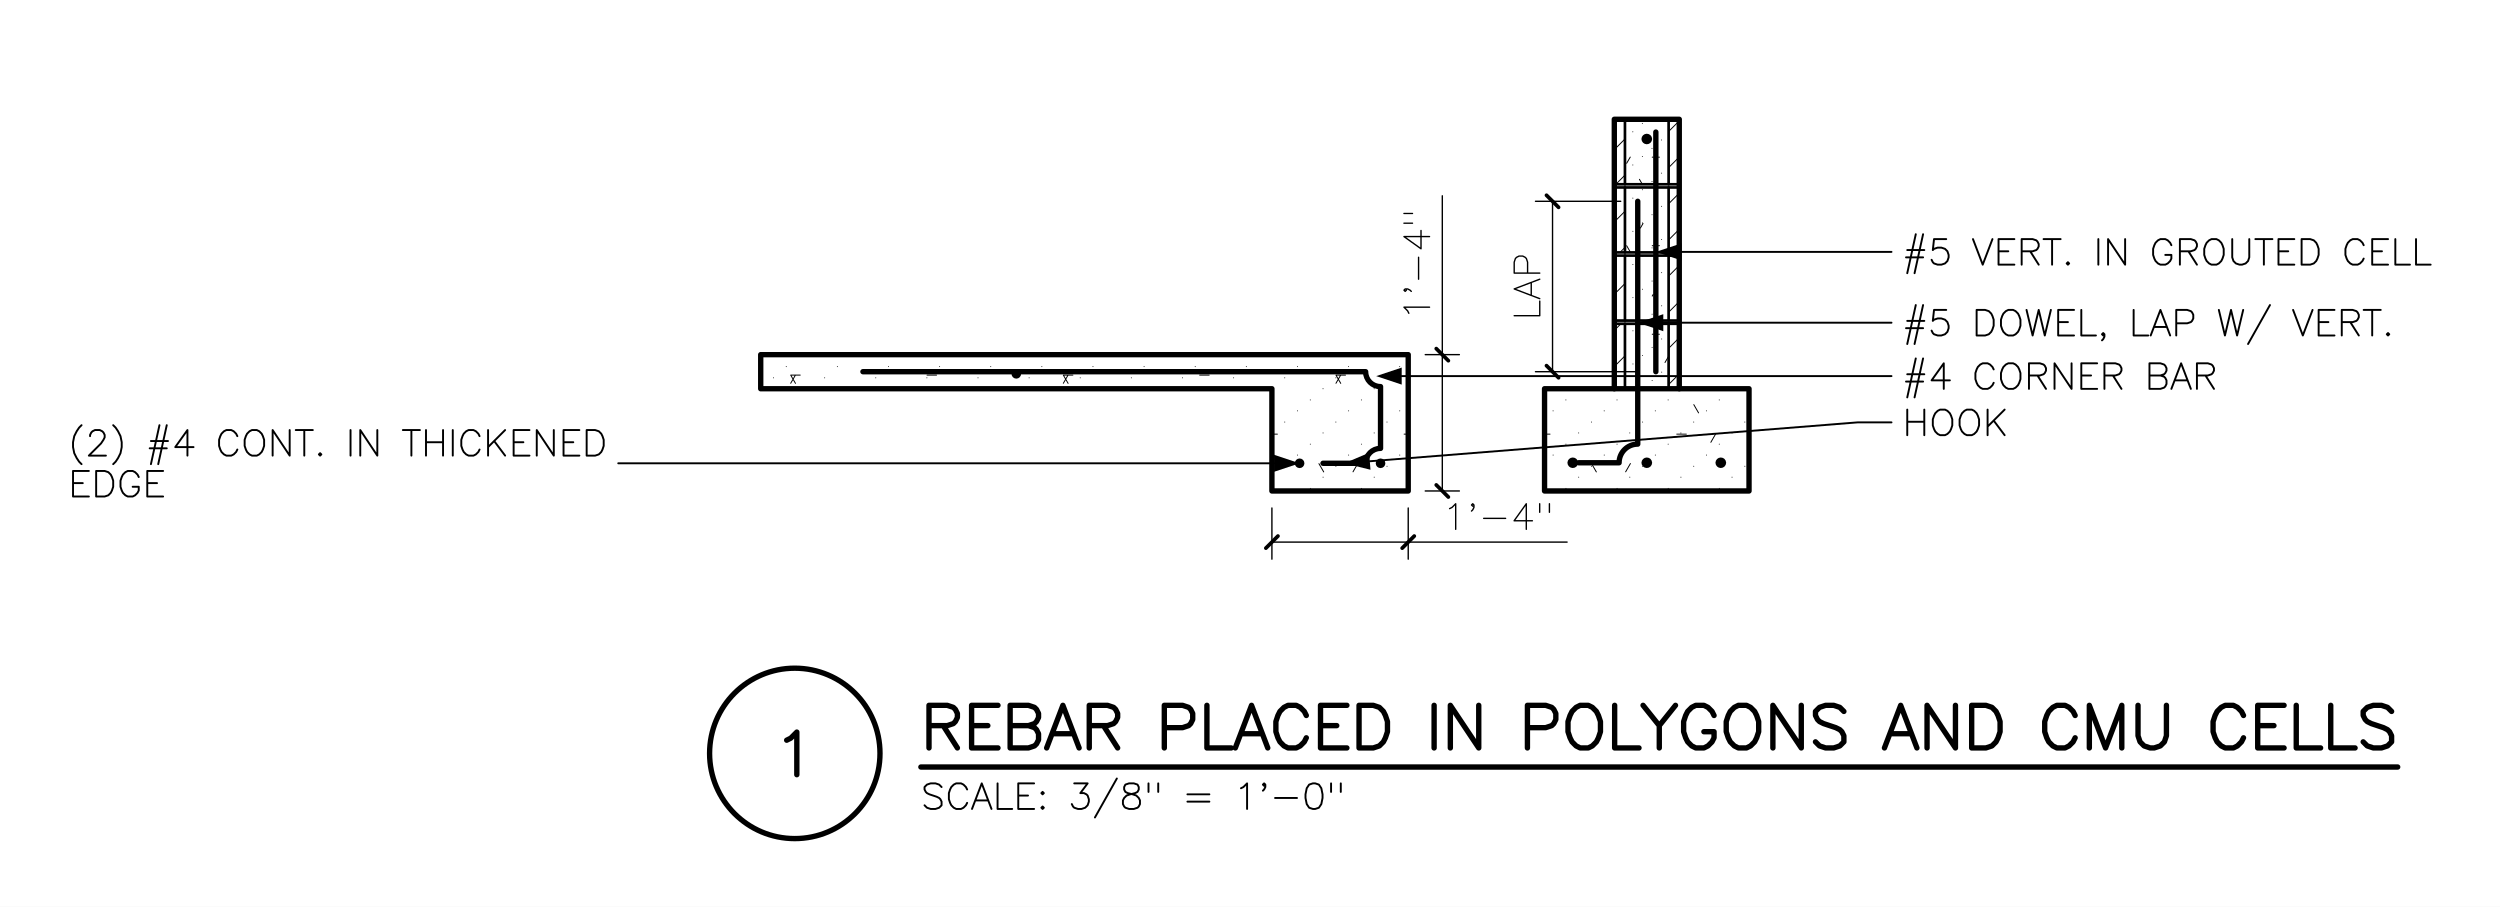
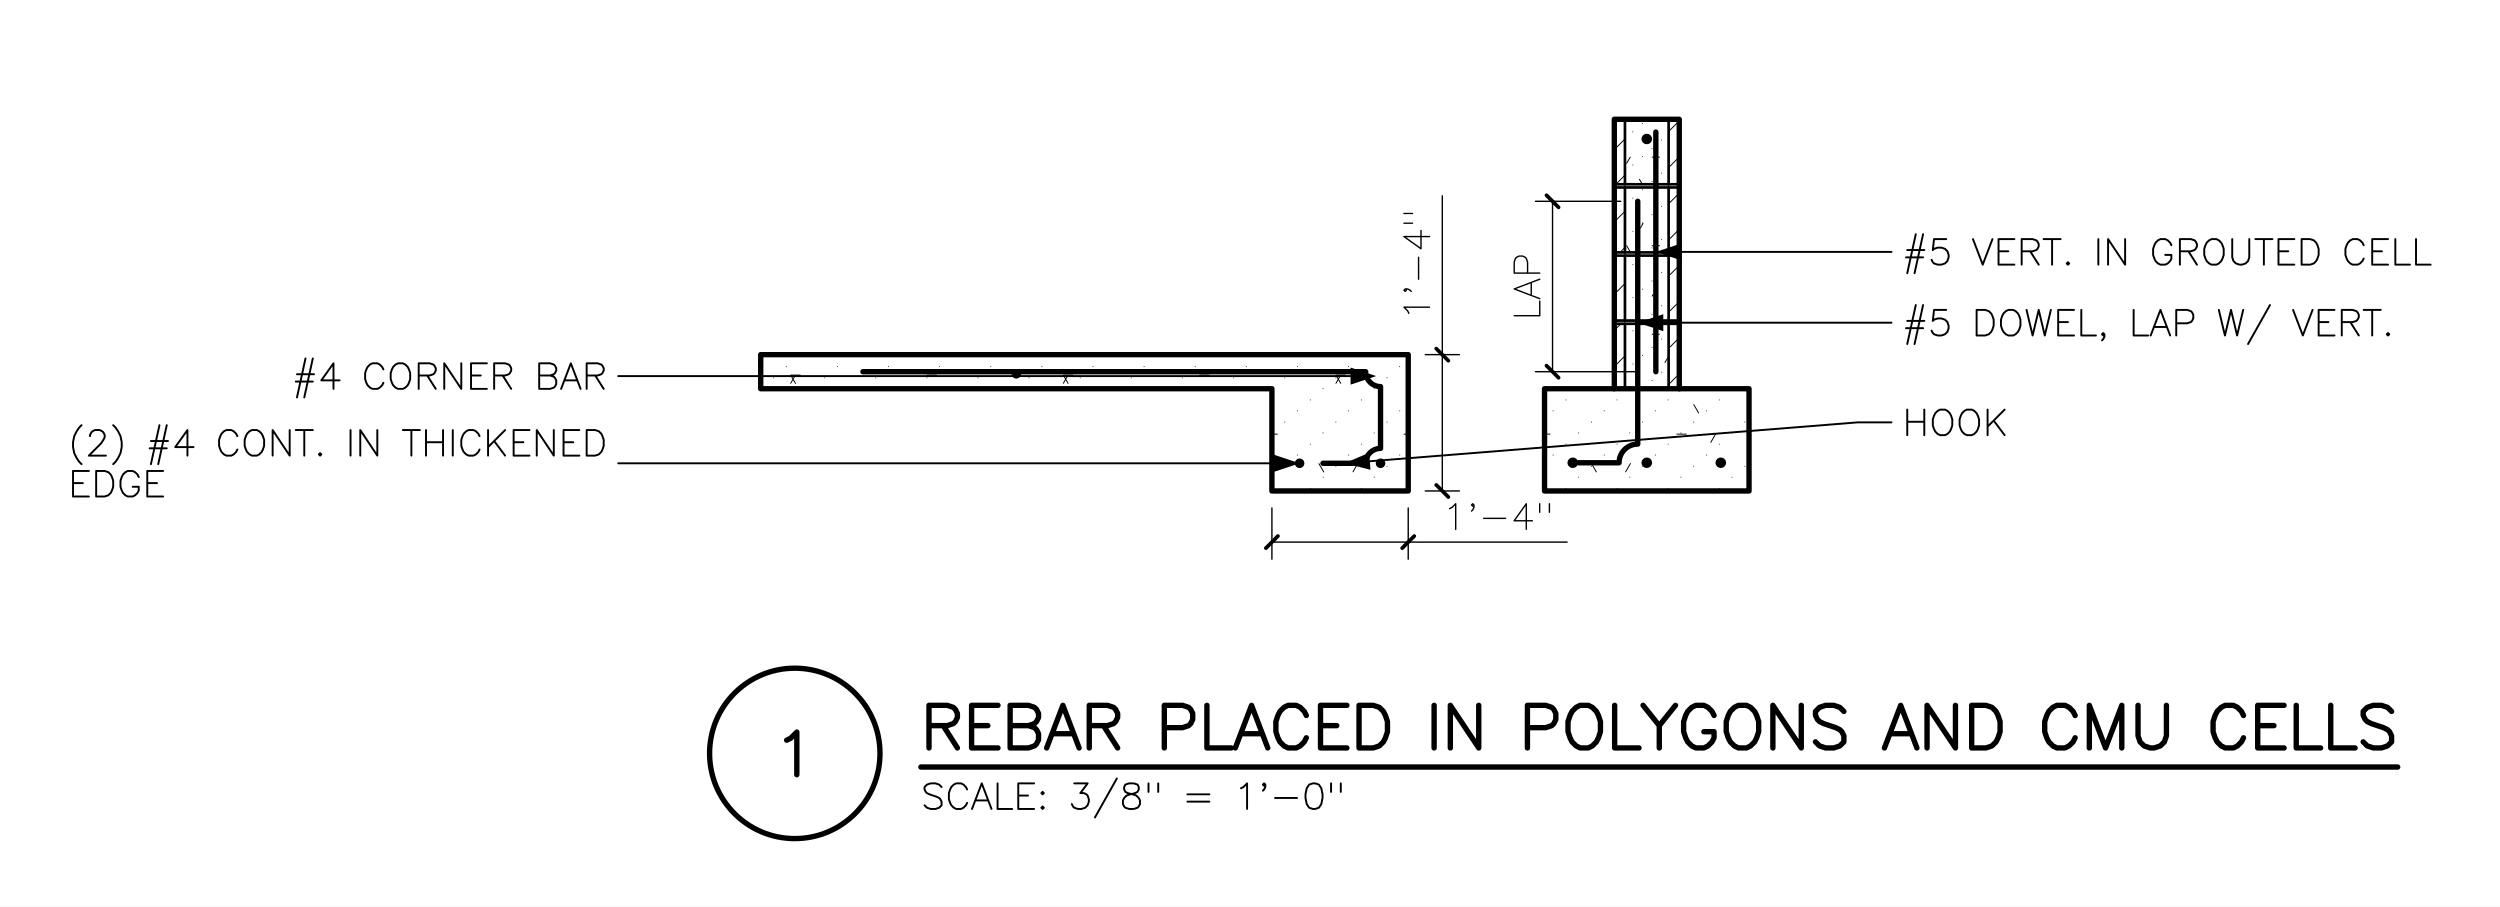
<svg xmlns="http://www.w3.org/2000/svg" width="9.17in" height="3.326in" viewBox="0 0 880.286 319.275">
  <rect width="100%" height="100%" fill="#fff" />
  <g id="S-DETL-PATT">
    <g data-src="slab">
      <path d="M447.876 168.017h0M465.876 168.017h0M483.876 168.017h0M456.872 160.232h0M474.872 160.232h0M492.872 160.232h0M447.867 152.446h0M465.867 152.446h0M483.867 152.446h0M456.862 144.661h0M474.862 144.661h0M492.862 144.661h0M447.857 136.875h0M465.857 136.875h0M483.857 136.875h0M276.852 129.089h0M294.852 129.089h0M312.852 129.089h0M330.852 129.089h0M348.852 129.089h0M366.852 129.089h0M384.852 129.089h0M402.852 129.089h0M420.852 129.089h0M438.852 129.089h0M456.852 129.089h0M474.852 129.089h0M492.852 129.089h0M461.393 171.963h0M479.393 171.963h0M452.388 164.177h0M470.388 164.177h0M488.388 164.177h0M461.384 156.392h0M479.384 156.392h0M452.379 148.606h0M470.379 148.606h0M488.379 148.606h0M461.374 140.821h0M479.374 140.821h0M272.369 133.035h0M290.369 133.035h0M308.369 133.035h0M326.369 133.035h0M344.369 133.035h0M362.369 133.035h0M380.369 133.035h0M398.369 133.035h0M416.369 133.035h0M434.369 133.035h0M452.369 133.035h0M470.369 133.035h0M488.369 133.035h0M281.364 125.249h0M299.364 125.249h0M317.364 125.249h0M335.364 125.249h0M353.364 125.249h0M371.364 125.249h0M389.364 125.249h0M407.364 125.249h0M425.364 125.249h0M443.364 125.249h0M461.364 125.249h0M479.364 125.249h0M476.412 166.129L477.714 163.875M470.413 134.953L472.093 132.043M374.415 134.954L376.095 132.044M278.417 134.955L280.097 132.045M473.777 132.075L470.417 132.075M425.777 132.075L422.417 132.075M377.777 132.075L374.417 132.075M329.777 132.075L326.417 132.075M281.777 132.075L278.417 132.075M495.857 152.859L494.417 152.859M449.777 152.859L447.857 152.859M278.417 132.075L280.097 134.985M374.415 132.076L376.095 134.986M464.413 163.254L466.093 166.164M470.413 132.077L472.093 134.987" fill="none" stroke="#000" stroke-linecap="round" stroke-linejoin="round" stroke-width="0.34" />
    </g>
    <g data-src="footing">
      <path d="M555.876 168.017h0M573.876 168.017h0M591.876 168.017h0M609.876 168.017h0M546.872 160.232h0M564.872 160.232h0M582.872 160.232h0M600.872 160.232h0M555.867 152.446h0M573.867 152.446h0M591.867 152.446h0M609.867 152.446h0M546.862 144.661h0M564.862 144.661h0M582.862 144.661h0M600.862 144.661h0M555.857 136.875h0M573.857 136.875h0M591.857 136.875h0M609.857 136.875h0M551.393 171.963h0M569.393 171.963h0M587.393 171.963h0M605.393 171.963h0M560.388 164.177h0M578.388 164.177h0M596.388 164.177h0M614.388 164.177h0M551.384 156.392h0M569.384 156.392h0M587.384 156.392h0M605.384 156.392h0M560.379 148.606h0M578.379 148.606h0M596.379 148.606h0M614.379 148.606h0M551.374 140.821h0M569.374 140.821h0M587.374 140.821h0M605.374 140.821h0M602.41 155.735L604.09 152.825M572.41 166.128L574.09 163.218M593.777 152.859L590.417 152.859M545.777 152.859L543.857 152.859M560.769 163.875L562.091 166.165M596.41 142.471L598.09 145.381" fill="none" stroke="#000" stroke-linecap="round" stroke-linejoin="round" stroke-width="0.34" />
    </g>
    <g data-src="wall">
      <path d="M568.42 129.055L572.17 125.305M568.42 116.327L570.746 114" fill="none" stroke="#000" stroke-linecap="round" stroke-linejoin="round" stroke-width="0.34" />
      <path d="M587.545 135.386L591.295 131.636M587.545 122.658L591.295 118.908" fill="none" stroke="#000" stroke-linecap="round" stroke-linejoin="round" stroke-width="0.34" />
      <path d="M574.988 128.156h0M574.98 116.477h0" fill="none" stroke="#000" stroke-linecap="round" stroke-linejoin="round" stroke-width="0.34" />
      <path d="M585.104 131.036h0M578.35 125.197h0M585.096 119.357h0M581.741 133.995h0M581.734 122.317h0M586.27 127.637L587.53 125.455M584.297 117.687L583.982 117.687M582.107 117.687L581.777 117.687" fill="none" stroke="#000" stroke-linecap="round" stroke-linejoin="round" stroke-width="0.34" />
      <path d="M571.871 112.875L572.17 112.577M568.42 103.599L572.17 99.849M568.42 90.871L569.291 90" fill="none" stroke="#000" stroke-linecap="round" stroke-linejoin="round" stroke-width="0.34" />
      <path d="M587.545 109.93L591.295 106.18M587.545 97.202L591.295 93.452" fill="none" stroke="#000" stroke-linecap="round" stroke-linejoin="round" stroke-width="0.34" />
      <path d="M574.973 104.799h0M574.966 93.121h0" fill="none" stroke="#000" stroke-linecap="round" stroke-linejoin="round" stroke-width="0.34" />
      <path d="M578.336 101.84h0M578.328 90.161h0M581.727 110.638h0M581.72 98.96h0M581.771 104.254L582.107 103.672" fill="none" stroke="#000" stroke-linecap="round" stroke-linejoin="round" stroke-width="0.34" />
      <path d="M585.089 107.679h0M585.082 96.001h0" fill="none" stroke="#000" stroke-linecap="round" stroke-linejoin="round" stroke-width="0.34" />
      <path d="M570.416 88.875L572.17 87.121M568.42 78.143L572.17 74.393" fill="none" stroke="#000" stroke-linecap="round" stroke-linejoin="round" stroke-width="0.34" />
      <path d="M587.545 84.474L591.295 80.724M587.545 71.746L591.295 67.996" fill="none" stroke="#000" stroke-linecap="round" stroke-linejoin="round" stroke-width="0.34" />
      <path d="M578.321 78.483h0M578.314 66.805h0M581.712 87.281h0M574.959 81.442h0M581.705 75.603h0M574.952 69.764h0M577.607 80.29L578.531 78.69M582.107 86.511L581.777 86.511M572.77 86.514L574.03 88.696" fill="none" stroke="#000" stroke-linecap="round" stroke-linejoin="round" stroke-width="0.34" />
      <path d="M585.075 84.322h0M585.068 72.644h0M584.297 86.511L583.982 86.511" fill="none" stroke="#000" stroke-linecap="round" stroke-linejoin="round" stroke-width="0.34" />
      <path d="M568.96 64.875L572.17 61.665M568.42 52.687L572.17 48.937" fill="none" stroke="#000" stroke-linecap="round" stroke-linejoin="round" stroke-width="0.34" />
      <path d="M587.545 59.018L591.295 55.268M587.545 46.29L591.295 42.54" fill="none" stroke="#000" stroke-linecap="round" stroke-linejoin="round" stroke-width="0.34" />
      <path d="M585.06 60.965h0M578.307 55.126h0M585.053 49.287h0M578.3 43.448h0M581.698 63.925h0M574.944 58.085h0M581.691 52.246h0M574.937 46.407h0M572.772 57.49L574.032 55.307M584.297 55.335L583.982 55.335M582.107 55.335L581.777 55.335M577.27 63.131L578.276 64.875" fill="none" stroke="#000" stroke-linecap="round" stroke-linejoin="round" stroke-width="0.34" />
    </g>
  </g>
  <g id="S-DETL-BYND">
    <g data-src="wall">
      <path d="M572.17 136.875L572.17 114L568.42 114" fill="none" stroke="#000" stroke-linecap="round" stroke-linejoin="round" stroke-width="0.945" />
      <path d="M591.295 114L587.545 114L587.545 136.875" fill="none" stroke="#000" stroke-linecap="round" stroke-linejoin="round" stroke-width="0.945" />
      <path d="M587.545 114L572.17 114" fill="none" stroke="#000" stroke-linecap="round" stroke-linejoin="round" stroke-width="0.945" />
      <path d="M591.295 112.875L587.545 112.875L572.17 112.875L568.42 112.875" fill="none" stroke="#000" stroke-linecap="round" stroke-linejoin="round" stroke-width="0.945" />
      <path d="M572.17 112.875L572.17 90L568.42 90" fill="none" stroke="#000" stroke-linecap="round" stroke-linejoin="round" stroke-width="0.945" />
      <path d="M591.295 90L587.545 90L587.545 112.875" fill="none" stroke="#000" stroke-linecap="round" stroke-linejoin="round" stroke-width="0.945" />
      <path d="M587.545 90L572.17 90" fill="none" stroke="#000" stroke-linecap="round" stroke-linejoin="round" stroke-width="0.945" />
      <path d="M591.295 88.875L587.545 88.875L572.17 88.875L568.42 88.875" fill="none" stroke="#000" stroke-linecap="round" stroke-linejoin="round" stroke-width="0.945" />
      <path d="M572.17 88.875L572.17 66L568.42 66" fill="none" stroke="#000" stroke-linecap="round" stroke-linejoin="round" stroke-width="0.945" />
      <path d="M591.295 66L587.545 66L587.545 88.875" fill="none" stroke="#000" stroke-linecap="round" stroke-linejoin="round" stroke-width="0.945" />
      <path d="M587.545 66L572.17 66" fill="none" stroke="#000" stroke-linecap="round" stroke-linejoin="round" stroke-width="0.945" />
      <path d="M591.295 64.875L587.545 64.875L572.17 64.875L568.42 64.875" fill="none" stroke="#000" stroke-linecap="round" stroke-linejoin="round" stroke-width="0.945" />
      <path d="M572.17 64.875L572.17 42" fill="none" stroke="#000" stroke-linecap="round" stroke-linejoin="round" stroke-width="0.945" />
      <path d="M587.545 42L587.545 64.875" fill="none" stroke="#000" stroke-linecap="round" stroke-linejoin="round" stroke-width="0.945" />
    </g>
  </g>
  <g id="S-DETL-CUT">
    <g data-src="slab">
      <path d="M267.857 136.875L447.857 136.875L447.857 172.875L495.857 172.875L495.857 124.875L267.857 124.875L267.857 136.875Z" fill="none" stroke="#000" stroke-linecap="round" stroke-linejoin="round" stroke-width="1.89" />
    </g>
    <g data-src="footing">
      <path d="M543.857 172.875L615.857 172.875L615.857 136.875L543.857 136.875L543.857 172.875Z" fill="none" stroke="#000" stroke-linecap="round" stroke-linejoin="round" stroke-width="1.89" />
    </g>
    <g data-src="wall">
      <path d="M591.295 136.875L591.295 114L591.295 112.875L591.295 90L591.295 88.875L591.295 66L591.295 64.875L591.295 42L587.545 42L572.17 42L568.42 42L568.42 64.875L568.42 66L568.42 88.875L568.42 90L568.42 112.875L568.42 114L568.42 136.875" fill="none" stroke="#000" stroke-linecap="round" stroke-linejoin="round" stroke-width="1.89" />
    </g>
    <g data-src="d_edge">
      <path d="M445.736 192.996L449.978 188.754" fill="none" stroke="#000" stroke-linecap="round" stroke-linejoin="round" stroke-width="1.323" />
      <path d="M493.736 192.996L497.978 188.754" fill="none" stroke="#000" stroke-linecap="round" stroke-linejoin="round" stroke-width="1.323" />
    </g>
    <g data-src="d_depth">
      <path d="M509.978 174.996L505.736 170.754" fill="none" stroke="#000" stroke-linecap="round" stroke-linejoin="round" stroke-width="1.323" />
      <path d="M509.978 126.996L505.736 122.754" fill="none" stroke="#000" stroke-linecap="round" stroke-linejoin="round" stroke-width="1.323" />
    </g>
    <g data-src="d_lap">
      <path d="M548.791 132.996L544.548 128.754" fill="none" stroke="#000" stroke-linecap="round" stroke-linejoin="round" stroke-width="1.323" />
      <path d="M548.791 72.996L544.548 68.754" fill="none" stroke="#000" stroke-linecap="round" stroke-linejoin="round" stroke-width="1.323" />
    </g>
  </g>
  <g id="S-DETL-REBR">
    <g data-src="ftg_bars">
      <path d="M458.357 163.125A0.75 0.75 0 0 1 456.857 163.125A0.75 0.75 0 0 1 458.357 163.125Z" fill="#000" fill-rule="evenodd" stroke="none" />
      <path d="M486.857 163.125A0.75 0.75 0 0 1 485.357 163.125A0.75 0.75 0 0 1 486.857 163.125Z" fill="#000" fill-rule="evenodd" stroke="none" />
      <path d="M458.357 163.125A0.75 0.75 0 0 1 456.857 163.125A0.75 0.75 0 0 1 458.357 163.125Z" fill="none" stroke="#000" stroke-linecap="round" stroke-linejoin="round" stroke-width="1.89" />
      <path d="M486.857 163.125A0.75 0.75 0 0 1 485.357 163.125A0.75 0.75 0 0 1 486.857 163.125Z" fill="none" stroke="#000" stroke-linecap="round" stroke-linejoin="round" stroke-width="1.89" />
    </g>
    <g data-src="slab_bar">
      <path d="M358.607 131.625A0.75 0.75 0 0 1 357.107 131.625A0.75 0.75 0 0 1 358.607 131.625Z" fill="#000" fill-rule="evenodd" stroke="none" />
      <path d="M358.607 131.625A0.75 0.75 0 0 1 357.107 131.625A0.75 0.75 0 0 1 358.607 131.625Z" fill="none" stroke="#000" stroke-linecap="round" stroke-linejoin="round" stroke-width="1.89" />
    </g>
    <g data-src="ftg_long">
      <path d="M554.732 162.938A0.938 0.938 0 0 1 552.857 162.938A0.938 0.938 0 0 1 554.732 162.938Z" fill="#000" fill-rule="evenodd" stroke="none" />
      <path d="M580.795 162.938A0.938 0.938 0 0 1 578.92 162.938A0.938 0.938 0 0 1 580.795 162.938Z" fill="#000" fill-rule="evenodd" stroke="none" />
      <path d="M606.857 162.938A0.938 0.938 0 0 1 604.982 162.938A0.938 0.938 0 0 1 606.857 162.938Z" fill="#000" fill-rule="evenodd" stroke="none" />
      <path d="M554.732 162.938A0.938 0.938 0 0 1 552.857 162.938A0.938 0.938 0 0 1 554.732 162.938Z" fill="none" stroke="#000" stroke-linecap="round" stroke-linejoin="round" stroke-width="1.89" />
      <path d="M580.795 162.938A0.938 0.938 0 0 1 578.92 162.938A0.938 0.938 0 0 1 580.795 162.938Z" fill="none" stroke="#000" stroke-linecap="round" stroke-linejoin="round" stroke-width="1.89" />
      <path d="M606.857 162.938A0.938 0.938 0 0 1 604.982 162.938A0.938 0.938 0 0 1 606.857 162.938Z" fill="none" stroke="#000" stroke-linecap="round" stroke-linejoin="round" stroke-width="1.89" />
    </g>
    <g data-src="bb_bar">
      <path d="M580.795 48.938A0.938 0.938 0 0 1 578.92 48.938A0.938 0.938 0 0 1 580.795 48.938Z" fill="#000" fill-rule="evenodd" stroke="none" />
      <path d="M580.795 48.938A0.938 0.938 0 0 1 578.92 48.938A0.938 0.938 0 0 1 580.795 48.938Z" fill="none" stroke="#000" stroke-linecap="round" stroke-linejoin="round" stroke-width="1.89" />
    </g>
    <g data-src="corner">
      <path d="M303.857 130.875L480.857 130.875A5.25 5.25 0 0 0 486.107 136.125L486.107 157.875A5.25 5.25 0 0 0 480.857 163.125L465.857 163.125" fill="none" stroke="#000" stroke-linecap="round" stroke-linejoin="round" stroke-width="1.89" />
    </g>
    <g data-src="vert">
      <path d="M583.045 130.875L583.045 46.5" fill="none" stroke="#000" stroke-linecap="round" stroke-linejoin="round" stroke-width="1.89" />
    </g>
    <g data-src="dowel">
      <path d="M555.857 162.938L570.107 162.938A6.562 6.562 0 0 1 576.67 156.375L576.67 70.875" fill="none" stroke="#000" stroke-linecap="round" stroke-linejoin="round" stroke-width="1.89" />
    </g>
  </g>
  <g id="S-ANNO-NOTE">
    <g data-src="n_ftg">
      <path d="M28.714 149.711L27.857 150.568L27 151.854L26.143 153.568L25.714 155.711L25.714 157.425L26.143 159.568L27 161.282L27.857 162.568L28.714 163.425M31.714 153.568L31.714 153.139L32.143 152.282L32.571 151.854L33.429 151.425L35.143 151.425L36 151.854L36.429 152.282L36.857 153.139L36.857 153.996L36.429 154.854L35.571 156.139L31.286 160.425L37.286 160.425M39.857 149.711L40.714 150.568L41.571 151.854L42.429 153.568L42.857 155.711L42.857 157.425L42.429 159.568L41.571 161.282L40.714 162.568L39.857 163.425M56.143 149.711L53.143 163.425M58.714 149.711L55.714 163.425M53.143 155.282L59.143 155.282M52.714 157.854L58.714 157.854M66 151.425L61.714 157.425L68.143 157.425M66 151.425L66 160.425M83.571 153.568L83.143 152.711L82.286 151.854L81.429 151.425L79.714 151.425L78.857 151.854L78 152.711L77.571 153.568L77.143 154.854L77.143 156.996L77.571 158.282L78 159.139L78.857 159.996L79.714 160.425L81.429 160.425L82.286 159.996L83.143 159.139L83.571 158.282M88.714 151.425L87.857 151.854L87 152.711L86.571 153.568L86.143 154.854L86.143 156.996L86.571 158.282L87 159.139L87.857 159.996L88.714 160.425L90.429 160.425L91.286 159.996L92.143 159.139L92.571 158.282L93 156.996L93 154.854L92.571 153.568L92.143 152.711L91.286 151.854L90.429 151.425L88.714 151.425M96 151.425L96 160.425M96 151.425L102 160.425M102 151.425L102 160.425M107.143 151.425L107.143 160.425M104.143 151.425L110.143 151.425M112.714 159.568L112.286 159.996L112.714 160.425L113.143 159.996L112.714 159.568M123.429 151.425L123.429 160.425M126.857 151.425L126.857 160.425M126.857 151.425L132.857 160.425M132.857 151.425L132.857 160.425M144.857 151.425L144.857 160.425M141.857 151.425L147.857 151.425M150 151.425L150 160.425M156 151.425L156 160.425M150 155.711L156 155.711M159.429 151.425L159.429 160.425M168.857 153.568L168.429 152.711L167.571 151.854L166.714 151.425L165 151.425L164.143 151.854L163.286 152.711L162.857 153.568L162.429 154.854L162.429 156.996L162.857 158.282L163.286 159.139L164.143 159.996L165 160.425L166.714 160.425L167.571 159.996L168.429 159.139L168.857 158.282M171.857 151.425L171.857 160.425M177.857 151.425L171.857 157.425M174 155.282L177.857 160.425M180.857 151.425L180.857 160.425M180.857 151.425L186.429 151.425M180.857 155.711L184.286 155.711M180.857 160.425L186.429 160.425M189 151.425L189 160.425M189 151.425L195 160.425M195 151.425L195 160.425M198.429 151.425L198.429 160.425M198.429 151.425L204 151.425M198.429 155.711L201.857 155.711M198.429 160.425L204 160.425M206.571 151.425L206.571 160.425M206.571 151.425L209.571 151.425L210.857 151.854L211.714 152.711L212.143 153.568L212.571 154.854L212.571 156.996L212.143 158.282L211.714 159.139L210.857 159.996L209.571 160.425L206.571 160.425" fill="none" stroke="#000" stroke-linecap="round" stroke-linejoin="round" stroke-width="0.68" />
      <path d="M25.714 165.825L25.714 174.825M25.714 165.825L31.286 165.825M25.714 170.111L29.143 170.111M25.714 174.825L31.286 174.825M33.857 165.825L33.857 174.825M33.857 165.825L36.857 165.825L38.143 166.254L39 167.111L39.429 167.968L39.857 169.254L39.857 171.396L39.429 172.682L39 173.539L38.143 174.396L36.857 174.825L33.857 174.825M48.857 167.968L48.429 167.111L47.571 166.254L46.714 165.825L45 165.825L44.143 166.254L43.286 167.111L42.857 167.968L42.429 169.254L42.429 171.396L42.857 172.682L43.286 173.539L44.143 174.396L45 174.825L46.714 174.825L47.571 174.396L48.429 173.539L48.857 172.682L48.857 171.396M46.714 171.396L48.857 171.396M51.857 165.825L51.857 174.825M51.857 165.825L57.429 165.825M51.857 170.111L55.286 170.111M51.857 174.825L57.429 174.825" fill="none" stroke="#000" stroke-linecap="round" stroke-linejoin="round" stroke-width="0.68" />
      <path d="M217.697 163.125L229.697 163.125L448.607 163.125" fill="none" stroke="#000" stroke-linecap="round" stroke-linejoin="round" stroke-width="0.68" />
      <path d="M457.607 163.125L448.607 160.125L448.607 166.125L457.607 163.125Z" fill="#000" fill-rule="evenodd" stroke="none" />
    </g>
    <g data-src="n_corner">
-       <path d="M674.571 126.208L671.571 139.922M677.143 126.208L674.143 139.922M671.571 131.779L677.571 131.779M671.143 134.351L677.143 134.351M684.429 127.922L680.143 133.922L686.571 133.922M684.429 127.922L684.429 136.922M702 130.065L701.571 129.208L700.714 128.351L699.857 127.922L698.143 127.922L697.286 128.351L696.429 129.208L696 130.065L695.571 131.351L695.571 133.494L696 134.779L696.429 135.636L697.286 136.494L698.143 136.922L699.857 136.922L700.714 136.494L701.571 135.636L702 134.779M707.143 127.922L706.286 128.351L705.429 129.208L705 130.065L704.571 131.351L704.571 133.494L705 134.779L705.429 135.636L706.286 136.494L707.143 136.922L708.857 136.922L709.714 136.494L710.571 135.636L711 134.779L711.429 133.494L711.429 131.351L711 130.065L710.571 129.208L709.714 128.351L708.857 127.922L707.143 127.922M714.429 127.922L714.429 136.922M714.429 127.922L718.286 127.922L719.571 128.351L720 128.779L720.429 129.636L720.429 130.494L720 131.351L719.571 131.779L718.286 132.208L714.429 132.208M717.429 132.208L720.429 136.922M723.429 127.922L723.429 136.922M723.429 127.922L729.429 136.922M729.429 127.922L729.429 136.922M732.857 127.922L732.857 136.922M732.857 127.922L738.429 127.922M732.857 132.208L736.286 132.208M732.857 136.922L738.429 136.922M741 127.922L741 136.922M741 127.922L744.857 127.922L746.143 128.351L746.571 128.779L747 129.636L747 130.494L746.571 131.351L746.143 131.779L744.857 132.208L741 132.208M744 132.208L747 136.922M756.857 127.922L756.857 136.922M756.857 127.922L760.714 127.922L762 128.351L762.429 128.779L762.857 129.636L762.857 130.494L762.429 131.351L762 131.779L760.714 132.208M756.857 132.208L760.714 132.208L762 132.636L762.429 133.065L762.857 133.922L762.857 135.208L762.429 136.065L762 136.494L760.714 136.922L756.857 136.922M768 127.922L764.571 136.922M768 127.922L771.429 136.922M765.857 133.922L770.143 133.922M773.571 127.922L773.571 136.922M773.571 127.922L777.429 127.922L778.714 128.351L779.143 128.779L779.571 129.636L779.571 130.494L779.143 131.351L778.714 131.779L777.429 132.208L773.571 132.208M776.571 132.208L779.571 136.922" fill="none" stroke="#000" stroke-linecap="round" stroke-linejoin="round" stroke-width="0.68" />
-       <path d="M666.017 132.422L654.017 132.422L493.56 132.422" fill="none" stroke="#000" stroke-linecap="round" stroke-linejoin="round" stroke-width="0.68" />
-       <path d="M484.56 132.422L493.56 135.422L493.56 129.422L484.56 132.422Z" fill="#000" fill-rule="evenodd" stroke="none" />
+       <path d="M107.571 126.208L104.571 139.922M110.143 126.208L107.143 139.922M104.571 131.779L110.571 131.779M104.143 134.351L110.143 134.351M117.429 127.922L113.143 133.922L119.571 133.922M117.429 127.922L117.429 136.922M135 130.065L134.571 129.208L133.714 128.351L132.857 127.922L131.143 127.922L130.286 128.351L129.429 129.208L129 130.065L128.571 131.351L128.571 133.494L129 134.779L129.429 135.636L130.286 136.494L131.143 136.922L132.857 136.922L133.714 136.494L134.571 135.636L135 134.779M140.143 127.922L139.286 128.351L138.429 129.208L138 130.065L137.571 131.351L137.571 133.494L138 134.779L138.429 135.636L139.286 136.494L140.143 136.922L141.857 136.922L142.714 136.494L143.571 135.636L144 134.779L144.429 133.494L144.429 131.351L144 130.065L143.571 129.208L142.714 128.351L141.857 127.922L140.143 127.922M147.429 127.922L147.429 136.922M147.429 127.922L151.286 127.922L152.571 128.351L153 128.779L153.429 129.636L153.429 130.494L153 131.351L152.571 131.779L151.286 132.208L147.429 132.208M150.429 132.208L153.429 136.922M156.429 127.922L156.429 136.922M156.429 127.922L162.429 136.922M162.429 127.922L162.429 136.922M165.857 127.922L165.857 136.922M165.857 127.922L171.429 127.922M165.857 132.208L169.286 132.208M165.857 136.922L171.429 136.922M174 127.922L174 136.922M174 127.922L177.857 127.922L179.143 128.351L179.571 128.779L180 129.636L180 130.494L179.571 131.351L179.143 131.779L177.857 132.208L174 132.208M177 132.208L180 136.922M189.857 127.922L189.857 136.922M189.857 127.922L193.714 127.922L195 128.351L195.429 128.779L195.857 129.636L195.857 130.494L195.429 131.351L195 131.779L193.714 132.208M189.857 132.208L193.714 132.208L195 132.636L195.429 133.065L195.857 133.922L195.857 135.208L195.429 136.065L195 136.494L193.714 136.922L189.857 136.922M201 127.922L197.571 136.922M201 127.922L204.429 136.922M198.857 133.922L203.143 133.922M206.571 127.922L206.571 136.922M206.571 127.922L210.429 127.922L211.714 128.351L212.143 128.779L212.571 129.636L212.571 130.494L212.143 131.351L211.714 131.779L210.429 132.208L206.571 132.208M209.571 132.208L212.571 136.922" fill="none" stroke="#000" stroke-linecap="round" stroke-linejoin="round" stroke-width="0.68" />
+       <path d="M217.697 132.422L229.697 132.422L475.56 132.422" fill="none" stroke="#000" stroke-linecap="round" stroke-linejoin="round" stroke-width="0.68" />
+       <path d="M484.56 132.422L475.56 129.422L475.56 135.422L484.56 132.422Z" fill="#000" fill-rule="evenodd" stroke="none" />
    </g>
    <g data-src="n_hook">
      <path d="M671.571 144.225L671.571 153.225M677.571 144.225L677.571 153.225M671.571 148.511L677.571 148.511M683.143 144.225L682.286 144.654L681.429 145.511L681 146.368L680.571 147.654L680.571 149.796L681 151.082L681.429 151.939L682.286 152.796L683.143 153.225L684.857 153.225L685.714 152.796L686.571 151.939L687 151.082L687.429 149.796L687.429 147.654L687 146.368L686.571 145.511L685.714 144.654L684.857 144.225L683.143 144.225M692.571 144.225L691.714 144.654L690.857 145.511L690.429 146.368L690 147.654L690 149.796L690.429 151.082L690.857 151.939L691.714 152.796L692.571 153.225L694.286 153.225L695.143 152.796L696 151.939L696.429 151.082L696.857 149.796L696.857 147.654L696.429 146.368L696 145.511L695.143 144.654L694.286 144.225L692.571 144.225M699.857 144.225L699.857 153.225M705.857 144.225L699.857 150.225M702 148.082L705.857 153.225" fill="none" stroke="#000" stroke-linecap="round" stroke-linejoin="round" stroke-width="0.68" />
      <path d="M666.017 148.725L654.017 148.725L482.329 162.41" fill="none" stroke="#000" stroke-linecap="round" stroke-linejoin="round" stroke-width="0.68" />
      <path d="M473.357 163.125L482.567 165.4L482.09 159.419L473.357 163.125Z" fill="#000" fill-rule="evenodd" stroke="none" />
    </g>
    <g data-src="n_dowel">
      <path d="M674.571 107.411L671.571 121.125M677.143 107.411L674.143 121.125M671.571 112.982L677.571 112.982M671.143 115.554L677.143 115.554M685.286 109.125L681 109.125L680.571 112.982L681 112.554L682.286 112.125L683.571 112.125L684.857 112.554L685.714 113.411L686.143 114.696L686.143 115.554L685.714 116.839L684.857 117.696L683.571 118.125L682.286 118.125L681 117.696L680.571 117.268L680.143 116.411M696 109.125L696 118.125M696 109.125L699 109.125L700.286 109.554L701.143 110.411L701.571 111.268L702 112.554L702 114.696L701.571 115.982L701.143 116.839L700.286 117.696L699 118.125L696 118.125M707.143 109.125L706.286 109.554L705.429 110.411L705 111.268L704.571 112.554L704.571 114.696L705 115.982L705.429 116.839L706.286 117.696L707.143 118.125L708.857 118.125L709.714 117.696L710.571 116.839L711 115.982L711.429 114.696L711.429 112.554L711 111.268L710.571 110.411L709.714 109.554L708.857 109.125L707.143 109.125M713.571 109.125L715.714 118.125M717.857 109.125L715.714 118.125M717.857 109.125L720 118.125M722.143 109.125L720 118.125M724.714 109.125L724.714 118.125M724.714 109.125L730.286 109.125M724.714 113.411L728.143 113.411M724.714 118.125L730.286 118.125M732.857 109.125L732.857 118.125M732.857 118.125L738 118.125M741 117.696L740.571 118.125L740.143 117.696L740.571 117.268L741 117.696L741 118.554L740.571 119.411L740.143 119.839M751.286 109.125L751.286 118.125M751.286 118.125L756.429 118.125M760.714 109.125L757.286 118.125M760.714 109.125L764.143 118.125M758.571 115.125L762.857 115.125M766.286 109.125L766.286 118.125M766.286 109.125L770.143 109.125L771.429 109.554L771.857 109.982L772.286 110.839L772.286 112.125L771.857 112.982L771.429 113.411L770.143 113.839L766.286 113.839M781.286 109.125L783.429 118.125M785.571 109.125L783.429 118.125M785.571 109.125L787.714 118.125M789.857 109.125L787.714 118.125M799.286 107.411L791.571 121.125M807.429 109.125L810.857 118.125M814.286 109.125L810.857 118.125M816.429 109.125L816.429 118.125M816.429 109.125L822 109.125M816.429 113.411L819.857 113.411M816.429 118.125L822 118.125M824.571 109.125L824.571 118.125M824.571 109.125L828.429 109.125L829.714 109.554L830.143 109.982L830.571 110.839L830.571 111.696L830.143 112.554L829.714 112.982L828.429 113.411L824.571 113.411M827.571 113.411L830.571 118.125M835.286 109.125L835.286 118.125M832.286 109.125L838.286 109.125M840.857 117.268L840.429 117.696L840.857 118.125L841.286 117.696L840.857 117.268" fill="none" stroke="#000" stroke-linecap="round" stroke-linejoin="round" stroke-width="0.68" />
      <path d="M666.017 113.625L654.017 113.625L585.67 113.625" fill="none" stroke="#000" stroke-linecap="round" stroke-linejoin="round" stroke-width="0.68" />
      <path d="M576.67 113.625L585.67 116.625L585.67 110.625L576.67 113.625Z" fill="#000" fill-rule="evenodd" stroke="none" />
    </g>
    <g data-src="n_vert">
      <path d="M674.571 82.473L671.571 96.188M677.143 82.473L674.143 96.188M671.571 88.045L677.571 88.045M671.143 90.616L677.143 90.616M685.286 84.188L681 84.188L680.571 88.045L681 87.616L682.286 87.188L683.571 87.188L684.857 87.616L685.714 88.473L686.143 89.759L686.143 90.616L685.714 91.902L684.857 92.759L683.571 93.188L682.286 93.188L681 92.759L680.571 92.33L680.143 91.473M694.714 84.188L698.143 93.188M701.571 84.188L698.143 93.188M703.714 84.188L703.714 93.188M703.714 84.188L709.286 84.188M703.714 88.473L707.143 88.473M703.714 93.188L709.286 93.188M711.857 84.188L711.857 93.188M711.857 84.188L715.714 84.188L717 84.616L717.429 85.045L717.857 85.902L717.857 86.759L717.429 87.616L717 88.045L715.714 88.473L711.857 88.473M714.857 88.473L717.857 93.188M722.571 84.188L722.571 93.188M719.571 84.188L725.571 84.188M728.143 92.33L727.714 92.759L728.143 93.188L728.571 92.759L728.143 92.33M738.857 84.188L738.857 93.188M742.286 84.188L742.286 93.188M742.286 84.188L748.286 93.188M748.286 84.188L748.286 93.188M764.571 86.33L764.143 85.473L763.286 84.616L762.429 84.188L760.714 84.188L759.857 84.616L759 85.473L758.571 86.33L758.143 87.616L758.143 89.759L758.571 91.045L759 91.902L759.857 92.759L760.714 93.188L762.429 93.188L763.286 92.759L764.143 91.902L764.571 91.045L764.571 89.759M762.429 89.759L764.571 89.759M767.571 84.188L767.571 93.188M767.571 84.188L771.429 84.188L772.714 84.616L773.143 85.045L773.571 85.902L773.571 86.759L773.143 87.616L772.714 88.045L771.429 88.473L767.571 88.473M770.571 88.473L773.571 93.188M778.714 84.188L777.857 84.616L777 85.473L776.571 86.33L776.143 87.616L776.143 89.759L776.571 91.045L777 91.902L777.857 92.759L778.714 93.188L780.429 93.188L781.286 92.759L782.143 91.902L782.571 91.045L783 89.759L783 87.616L782.571 86.33L782.143 85.473L781.286 84.616L780.429 84.188L778.714 84.188M786 84.188L786 90.616L786.429 91.902L787.286 92.759L788.571 93.188L789.429 93.188L790.714 92.759L791.571 91.902L792 90.616L792 84.188M797.143 84.188L797.143 93.188M794.143 84.188L800.143 84.188M802.286 84.188L802.286 93.188M802.286 84.188L807.857 84.188M802.286 88.473L805.714 88.473M802.286 93.188L807.857 93.188M810.429 84.188L810.429 93.188M810.429 84.188L813.429 84.188L814.714 84.616L815.571 85.473L816 86.33L816.429 87.616L816.429 89.759L816 91.045L815.571 91.902L814.714 92.759L813.429 93.188L810.429 93.188M832.286 86.33L831.857 85.473L831 84.616L830.143 84.188L828.429 84.188L827.571 84.616L826.714 85.473L826.286 86.33L825.857 87.616L825.857 89.759L826.286 91.045L826.714 91.902L827.571 92.759L828.429 93.188L830.143 93.188L831 92.759L831.857 91.902L832.286 91.045M835.286 84.188L835.286 93.188M835.286 84.188L840.857 84.188M835.286 88.473L838.714 88.473M835.286 93.188L840.857 93.188M843.429 84.188L843.429 93.188M843.429 93.188L848.571 93.188M850.714 84.188L850.714 93.188M850.714 93.188L855.857 93.188" fill="none" stroke="#000" stroke-linecap="round" stroke-linejoin="round" stroke-width="0.68" />
      <path d="M666.017 88.688L654.017 88.688L592.045 88.688" fill="none" stroke="#000" stroke-linecap="round" stroke-linejoin="round" stroke-width="0.68" />
      <path d="M583.045 88.688L592.045 91.688L592.045 85.688L583.045 88.688Z" fill="#000" fill-rule="evenodd" stroke="none" />
    </g>
  </g>
  <g id="S-ANNO-DIMS">
    <g data-src="d_edge">
      <path d="M447.857 178.875L447.857 196.875" fill="none" stroke="#000" stroke-linecap="round" stroke-linejoin="round" stroke-width="0.491" />
      <path d="M495.857 178.875L495.857 196.875" fill="none" stroke="#000" stroke-linecap="round" stroke-linejoin="round" stroke-width="0.491" />
      <path d="M447.857 190.875L495.857 190.875" fill="none" stroke="#000" stroke-linecap="round" stroke-linejoin="round" stroke-width="0.491" />
      <path d="M495.857 190.875L551.786 190.875" fill="none" stroke="#000" stroke-linecap="round" stroke-linejoin="round" stroke-width="0.491" />
      <path d="M510.429 179.089L511.286 178.661L512.571 177.375L512.571 186.375M518.571 178.232L518.143 177.804L518.571 177.375L519 177.804L519 178.661L518.571 179.518L518.143 179.946M522.429 182.518L530.143 182.518M537.429 177.375L533.143 183.375L539.571 183.375M537.429 177.375L537.429 186.375M542.143 177.375L542.143 180.375M545.571 177.375L545.571 180.375" fill="none" stroke="#000" stroke-linecap="round" stroke-linejoin="round" stroke-width="0.491" />
    </g>
    <g data-src="d_depth">
      <path d="M501.857 172.875L513.857 172.875" fill="none" stroke="#000" stroke-linecap="round" stroke-linejoin="round" stroke-width="0.491" />
      <path d="M501.857 124.875L513.857 124.875" fill="none" stroke="#000" stroke-linecap="round" stroke-linejoin="round" stroke-width="0.491" />
      <path d="M507.857 172.875L507.857 124.875" fill="none" stroke="#000" stroke-linecap="round" stroke-linejoin="round" stroke-width="0.491" />
      <path d="M507.857 124.875L507.857 68.946" fill="none" stroke="#000" stroke-linecap="round" stroke-linejoin="round" stroke-width="0.491" />
      <path d="M496.071 110.304L495.643 109.446L494.357 108.161L503.357 108.161M495.214 102.161L494.786 102.589L494.357 102.161L494.786 101.732L495.643 101.732L496.5 102.161L496.929 102.589M499.5 98.304L499.5 90.589M494.357 83.304L500.357 87.589L500.357 81.161M494.357 83.304L503.357 83.304M494.357 78.589L497.357 78.589M494.357 75.161L497.357 75.161" fill="none" stroke="#000" stroke-linecap="round" stroke-linejoin="round" stroke-width="0.491" />
    </g>
    <g data-src="d_lap">
      <path d="M570.67 70.875L540.67 70.875" fill="none" stroke="#000" stroke-linecap="round" stroke-linejoin="round" stroke-width="0.491" />
      <path d="M577.045 130.875L540.67 130.875" fill="none" stroke="#000" stroke-linecap="round" stroke-linejoin="round" stroke-width="0.491" />
      <path d="M546.67 130.875L546.67 70.875" fill="none" stroke="#000" stroke-linecap="round" stroke-linejoin="round" stroke-width="0.491" />
      <path d="M533.17 111.161L542.17 111.161M542.17 111.161L542.17 106.018M533.17 101.732L542.17 105.161M533.17 101.732L542.17 98.304M539.17 103.875L539.17 99.589M533.17 96.161L542.17 96.161M533.17 96.161L533.17 92.304L533.598 91.018L534.027 90.589L534.884 90.161L536.17 90.161L537.027 90.589L537.455 91.018L537.884 92.304L537.884 96.161" fill="none" stroke="#000" stroke-linecap="round" stroke-linejoin="round" stroke-width="0.491" />
    </g>
  </g>
  <g id="S-ANNO-TTLB">
    <g data-src="title:A">
      <path d="M249.857 265.275A30 30 0 0 1 309.857 265.275A30 30 0 0 1 249.857 265.275Z" fill="none" stroke="#000" stroke-linecap="round" stroke-linejoin="round" stroke-width="1.89" />
      <path d="M277 260.632L278.429 259.918L280.571 257.775L280.571 272.775" fill="none" stroke="#000" stroke-linecap="round" stroke-linejoin="round" stroke-width="1.89" />
      <path d="M327.114 248.355L327.114 263.355M327.114 248.355L333.543 248.355L335.686 249.069L336.4 249.784L337.114 251.212L337.114 252.641L336.4 254.069L335.686 254.784L333.543 255.498L327.114 255.498M332.114 255.498L337.114 263.355M342.114 248.355L342.114 263.355M342.114 248.355L351.4 248.355M342.114 255.498L347.829 255.498M342.114 263.355L351.4 263.355M355.686 248.355L355.686 263.355M355.686 248.355L362.114 248.355L364.257 249.069L364.971 249.784L365.686 251.212L365.686 252.641L364.971 254.069L364.257 254.784L362.114 255.498M355.686 255.498L362.114 255.498L364.257 256.212L364.971 256.926L365.686 258.355L365.686 260.498L364.971 261.926L364.257 262.641L362.114 263.355L355.686 263.355M374.257 248.355L368.543 263.355M374.257 248.355L379.971 263.355M370.686 258.355L377.829 258.355M383.543 248.355L383.543 263.355M383.543 248.355L389.971 248.355L392.114 249.069L392.829 249.784L393.543 251.212L393.543 252.641L392.829 254.069L392.114 254.784L389.971 255.498L383.543 255.498M388.543 255.498L393.543 263.355M409.971 248.355L409.971 263.355M409.971 248.355L416.4 248.355L418.543 249.069L419.257 249.784L419.971 251.212L419.971 253.355L419.257 254.784L418.543 255.498L416.4 256.212L409.971 256.212M424.971 248.355L424.971 263.355M424.971 263.355L433.543 263.355M440.686 248.355L434.971 263.355M440.686 248.355L446.4 263.355M437.114 258.355L444.257 258.355M459.971 251.926L459.257 250.498L457.829 249.069L456.4 248.355L453.543 248.355L452.114 249.069L450.686 250.498L449.971 251.926L449.257 254.069L449.257 257.641L449.971 259.784L450.686 261.212L452.114 262.641L453.543 263.355L456.4 263.355L457.829 262.641L459.257 261.212L459.971 259.784M464.971 248.355L464.971 263.355M464.971 248.355L474.257 248.355M464.971 255.498L470.686 255.498M464.971 263.355L474.257 263.355M478.543 248.355L478.543 263.355M478.543 248.355L483.543 248.355L485.686 249.069L487.114 250.498L487.829 251.926L488.543 254.069L488.543 257.641L487.829 259.784L487.114 261.212L485.686 262.641L483.543 263.355L478.543 263.355M504.971 248.355L504.971 263.355M510.686 248.355L510.686 263.355M510.686 248.355L520.686 263.355M520.686 248.355L520.686 263.355M537.829 248.355L537.829 263.355M537.829 248.355L544.257 248.355L546.4 249.069L547.114 249.784L547.829 251.212L547.829 253.355L547.114 254.784L546.4 255.498L544.257 256.212L537.829 256.212M556.4 248.355L554.971 249.069L553.543 250.498L552.829 251.926L552.114 254.069L552.114 257.641L552.829 259.784L553.543 261.212L554.971 262.641L556.4 263.355L559.257 263.355L560.686 262.641L562.114 261.212L562.829 259.784L563.543 257.641L563.543 254.069L562.829 251.926L562.114 250.498L560.686 249.069L559.257 248.355L556.4 248.355M568.543 248.355L568.543 263.355M568.543 263.355L577.114 263.355M578.543 248.355L584.257 255.498L584.257 263.355M589.971 248.355L584.257 255.498M603.543 251.926L602.829 250.498L601.4 249.069L599.971 248.355L597.114 248.355L595.686 249.069L594.257 250.498L593.543 251.926L592.829 254.069L592.829 257.641L593.543 259.784L594.257 261.212L595.686 262.641L597.114 263.355L599.971 263.355L601.4 262.641L602.829 261.212L603.543 259.784L603.543 257.641M599.971 257.641L603.543 257.641M612.114 248.355L610.686 249.069L609.257 250.498L608.543 251.926L607.829 254.069L607.829 257.641L608.543 259.784L609.257 261.212L610.686 262.641L612.114 263.355L614.971 263.355L616.4 262.641L617.829 261.212L618.543 259.784L619.257 257.641L619.257 254.069L618.543 251.926L617.829 250.498L616.4 249.069L614.971 248.355L612.114 248.355M624.257 248.355L624.257 263.355M624.257 248.355L634.257 263.355M634.257 248.355L634.257 263.355M649.257 250.498L647.829 249.069L645.686 248.355L642.829 248.355L640.686 249.069L639.257 250.498L639.257 251.926L639.971 253.355L640.686 254.069L642.114 254.784L646.4 256.212L647.829 256.926L648.543 257.641L649.257 259.069L649.257 261.212L647.829 262.641L645.686 263.355L642.829 263.355L640.686 262.641L639.257 261.212M669.257 248.355L663.543 263.355M669.257 248.355L674.971 263.355M665.686 258.355L672.829 258.355M678.543 248.355L678.543 263.355M678.543 248.355L688.543 263.355M688.543 248.355L688.543 263.355M694.257 248.355L694.257 263.355M694.257 248.355L699.257 248.355L701.4 249.069L702.829 250.498L703.543 251.926L704.257 254.069L704.257 257.641L703.543 259.784L702.829 261.212L701.4 262.641L699.257 263.355L694.257 263.355M730.686 251.926L729.971 250.498L728.543 249.069L727.114 248.355L724.257 248.355L722.829 249.069L721.4 250.498L720.686 251.926L719.971 254.069L719.971 257.641L720.686 259.784L721.4 261.212L722.829 262.641L724.257 263.355L727.114 263.355L728.543 262.641L729.971 261.212L730.686 259.784M735.686 248.355L735.686 263.355M735.686 248.355L741.4 263.355M747.114 248.355L741.4 263.355M747.114 248.355L747.114 263.355M752.829 248.355L752.829 259.069L753.543 261.212L754.971 262.641L757.114 263.355L758.543 263.355L760.686 262.641L762.114 261.212L762.829 259.069L762.829 248.355M789.971 251.926L789.257 250.498L787.829 249.069L786.4 248.355L783.543 248.355L782.114 249.069L780.686 250.498L779.971 251.926L779.257 254.069L779.257 257.641L779.971 259.784L780.686 261.212L782.114 262.641L783.543 263.355L786.4 263.355L787.829 262.641L789.257 261.212L789.971 259.784M794.971 248.355L794.971 263.355M794.971 248.355L804.257 248.355M794.971 255.498L800.686 255.498M794.971 263.355L804.257 263.355M808.543 248.355L808.543 263.355M808.543 263.355L817.114 263.355M820.686 248.355L820.686 263.355M820.686 263.355L829.257 263.355M842.114 250.498L840.686 249.069L838.543 248.355L835.686 248.355L833.543 249.069L832.114 250.498L832.114 251.926L832.829 253.355L833.543 254.069L834.971 254.784L839.257 256.212L840.686 256.926L841.4 257.641L842.114 259.069L842.114 261.212L840.686 262.641L838.543 263.355L835.686 263.355L833.543 262.641L832.114 261.212" fill="none" stroke="#000" stroke-linecap="round" stroke-linejoin="round" stroke-width="1.89" />
      <path d="M324.257 270.075L844.257 270.075" fill="none" stroke="#000" stroke-linecap="round" stroke-linejoin="round" stroke-width="1.89" />
      <path d="M331.543 277.121L330.686 276.264L329.4 275.835L327.686 275.835L326.4 276.264L325.543 277.121L325.543 277.978L325.971 278.835L326.4 279.264L327.257 279.692L329.829 280.549L330.686 280.978L331.114 281.406L331.543 282.264L331.543 283.549L330.686 284.406L329.4 284.835L327.686 284.835L326.4 284.406L325.543 283.549M340.543 277.978L340.114 277.121L339.257 276.264L338.4 275.835L336.686 275.835L335.829 276.264L334.971 277.121L334.543 277.978L334.114 279.264L334.114 281.406L334.543 282.692L334.971 283.549L335.829 284.406L336.686 284.835L338.4 284.835L339.257 284.406L340.114 283.549L340.543 282.692M345.686 275.835L342.257 284.835M345.686 275.835L349.114 284.835M343.543 281.835L347.829 281.835M351.257 275.835L351.257 284.835M351.257 284.835L356.4 284.835M358.543 275.835L358.543 284.835M358.543 275.835L364.114 275.835M358.543 280.121L361.971 280.121M358.543 284.835L364.114 284.835M367.114 278.835L366.686 279.264L367.114 279.692L367.543 279.264L367.114 278.835M367.114 283.978L366.686 284.406L367.114 284.835L367.543 284.406L367.114 283.978M378.257 275.835L382.971 275.835L380.4 279.264L381.686 279.264L382.543 279.692L382.971 280.121L383.4 281.406L383.4 282.264L382.971 283.549L382.114 284.406L380.829 284.835L379.543 284.835L378.257 284.406L377.829 283.978L377.4 283.121M393.257 274.121L385.543 287.835M397.543 275.835L396.257 276.264L395.829 277.121L395.829 277.978L396.257 278.835L397.114 279.264L398.829 279.692L400.114 280.121L400.971 280.978L401.4 281.835L401.4 283.121L400.971 283.978L400.543 284.406L399.257 284.835L397.543 284.835L396.257 284.406L395.829 283.978L395.4 283.121L395.4 281.835L395.829 280.978L396.686 280.121L397.971 279.692L399.686 279.264L400.543 278.835L400.971 277.978L400.971 277.121L400.543 276.264L399.257 275.835L397.543 275.835M404.4 275.835L404.4 278.835M407.829 275.835L407.829 278.835M418.114 279.692L425.829 279.692M418.114 282.264L425.829 282.264M436.971 277.549L437.829 277.121L439.114 275.835L439.114 284.835M445.114 276.692L444.686 276.264L445.114 275.835L445.543 276.264L445.543 277.121L445.114 277.978L444.686 278.406M448.971 280.978L456.686 280.978M462.257 275.835L460.971 276.264L460.114 277.549L459.686 279.692L459.686 280.978L460.114 283.121L460.971 284.406L462.257 284.835L463.114 284.835L464.4 284.406L465.257 283.121L465.686 280.978L465.686 279.692L465.257 277.549L464.4 276.264L463.114 275.835L462.257 275.835M468.686 275.835L468.686 278.835M472.114 275.835L472.114 278.835" fill="none" stroke="#000" stroke-linecap="round" stroke-linejoin="round" stroke-width="0.68" />
    </g>
  </g>
</svg>
